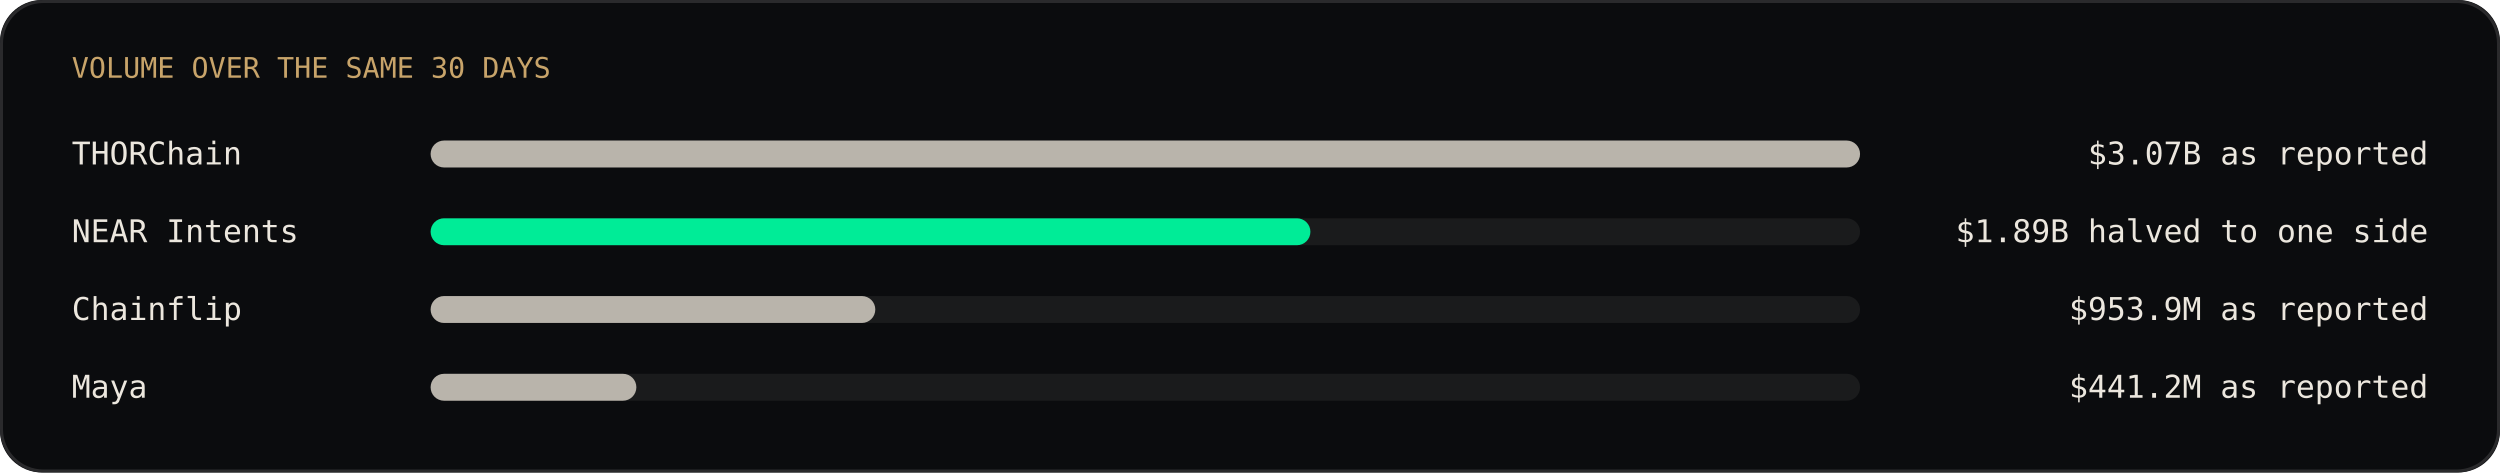
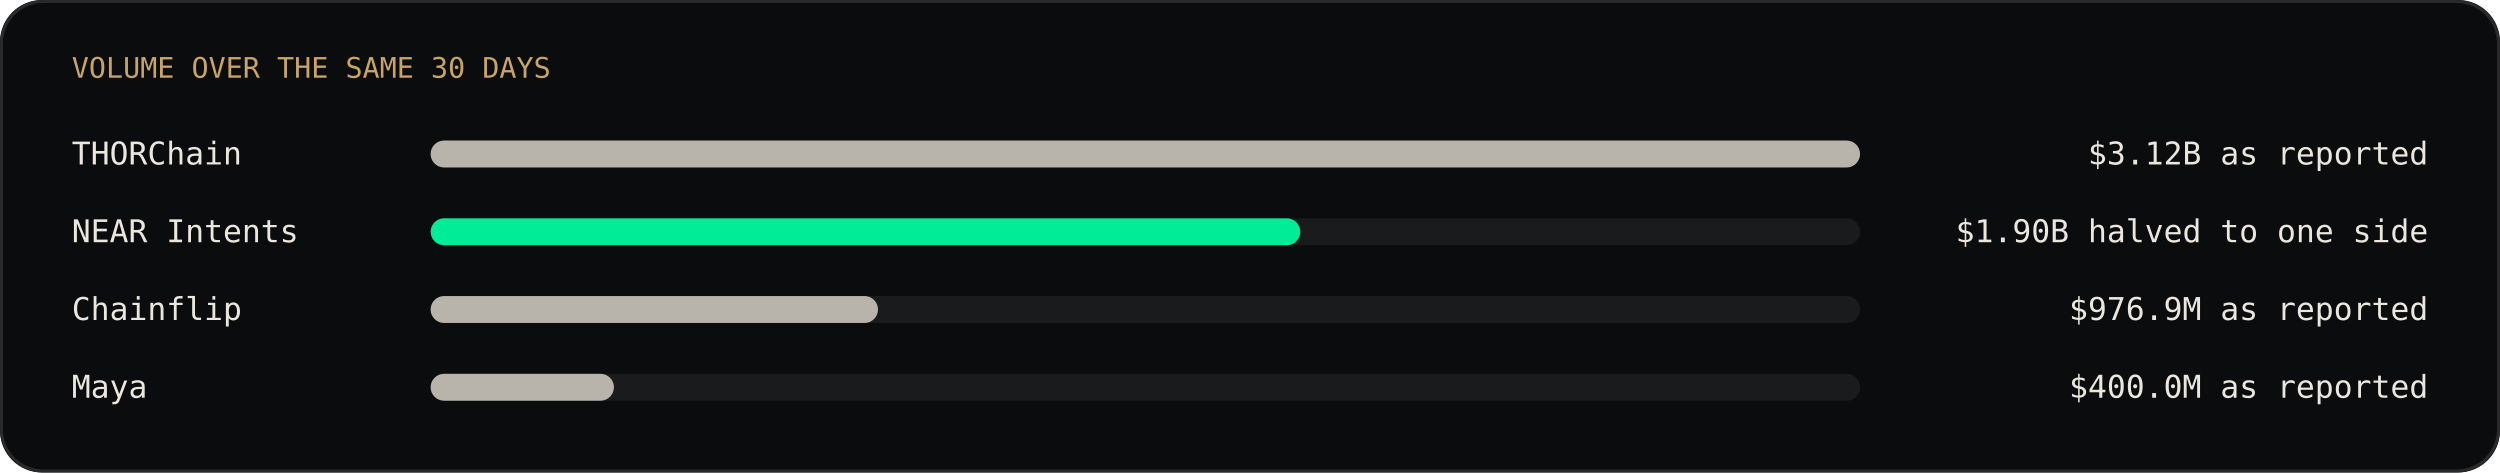
<svg xmlns="http://www.w3.org/2000/svg" viewBox="0 0 836 158" width="836" height="158" font-family="'JetBrains Mono', ui-monospace, SFMono-Regular, Menlo, Consolas, monospace" font-size="9">
  <rect width="836" height="158" rx="14" fill="#0b0c0e" />
  <rect x="0.5" y="0.5" width="835" height="157" rx="14" fill="none" stroke="#2a2a2c" />
  <text x="24.0" y="26.0" fill="#c8a46a" font-size="9.5" font-weight="500" text-anchor="start">VOLUME OVER THE SAME 30 DAYS</text>
  <text x="24.0" y="55.0" fill="#ece7de" font-size="10.5" font-weight="400" text-anchor="start">THORChain</text>
  <rect x="144.0" y="47.0" width="478.0" height="9" rx="4.5" fill="#ece7de" fill-opacity="0.07" />
  <rect x="144.0" y="47.0" width="478.0" height="9" rx="4.5" fill="#b9b4ab" />
-   <text x="812.0" y="55.0" fill="#ece7de" font-size="10.5" font-weight="400" text-anchor="end">$3.07B  as reported</text>
+   <text x="812.0" y="55.0" fill="#ece7de" font-size="10.5" font-weight="400" text-anchor="end">$3.12B  as reported</text>
  <text x="24.0" y="81.0" fill="#ece7de" font-size="10.5" font-weight="400" text-anchor="start">NEAR Intents</text>
  <rect x="144.0" y="73.0" width="478.0" height="9" rx="4.5" fill="#ece7de" fill-opacity="0.07" />
-   <rect x="144.0" y="73.0" width="294.2" height="9" rx="4.5" fill="#00ec97" />
-   <text x="812.0" y="81.0" fill="#ece7de" font-size="10.5" font-weight="400" text-anchor="end">$1.89B  halved to one side</text>
+   <rect x="144.0" y="73.0" width="290.8" height="9" rx="4.5" fill="#00ec97" />
+   <text x="812.0" y="81.0" fill="#ece7de" font-size="10.5" font-weight="400" text-anchor="end">$1.90B  halved to one side</text>
  <text x="24.0" y="107.0" fill="#ece7de" font-size="10.5" font-weight="400" text-anchor="start">Chainflip</text>
  <rect x="144.0" y="99.0" width="478.0" height="9" rx="4.5" fill="#ece7de" fill-opacity="0.07" />
-   <rect x="144.0" y="99.0" width="148.7" height="9" rx="4.5" fill="#b9b4ab" />
-   <text x="812.0" y="107.0" fill="#ece7de" font-size="10.5" font-weight="400" text-anchor="end">$953.9M  as reported</text>
+   <rect x="144.0" y="99.0" width="149.6" height="9" rx="4.5" fill="#b9b4ab" />
+   <text x="812.0" y="107.0" fill="#ece7de" font-size="10.5" font-weight="400" text-anchor="end">$976.9M  as reported</text>
  <text x="24.0" y="133.0" fill="#ece7de" font-size="10.5" font-weight="400" text-anchor="start">Maya</text>
  <rect x="144.0" y="125.0" width="478.0" height="9" rx="4.5" fill="#ece7de" fill-opacity="0.07" />
-   <rect x="144.0" y="125.0" width="68.8" height="9" rx="4.5" fill="#b9b4ab" />
-   <text x="812.0" y="133.0" fill="#ece7de" font-size="10.5" font-weight="400" text-anchor="end">$441.2M  as reported</text>
+   <rect x="144.0" y="125.0" width="61.3" height="9" rx="4.5" fill="#b9b4ab" />
+   <text x="812.0" y="133.0" fill="#ece7de" font-size="10.5" font-weight="400" text-anchor="end">$400.0M  as reported</text>
</svg>
